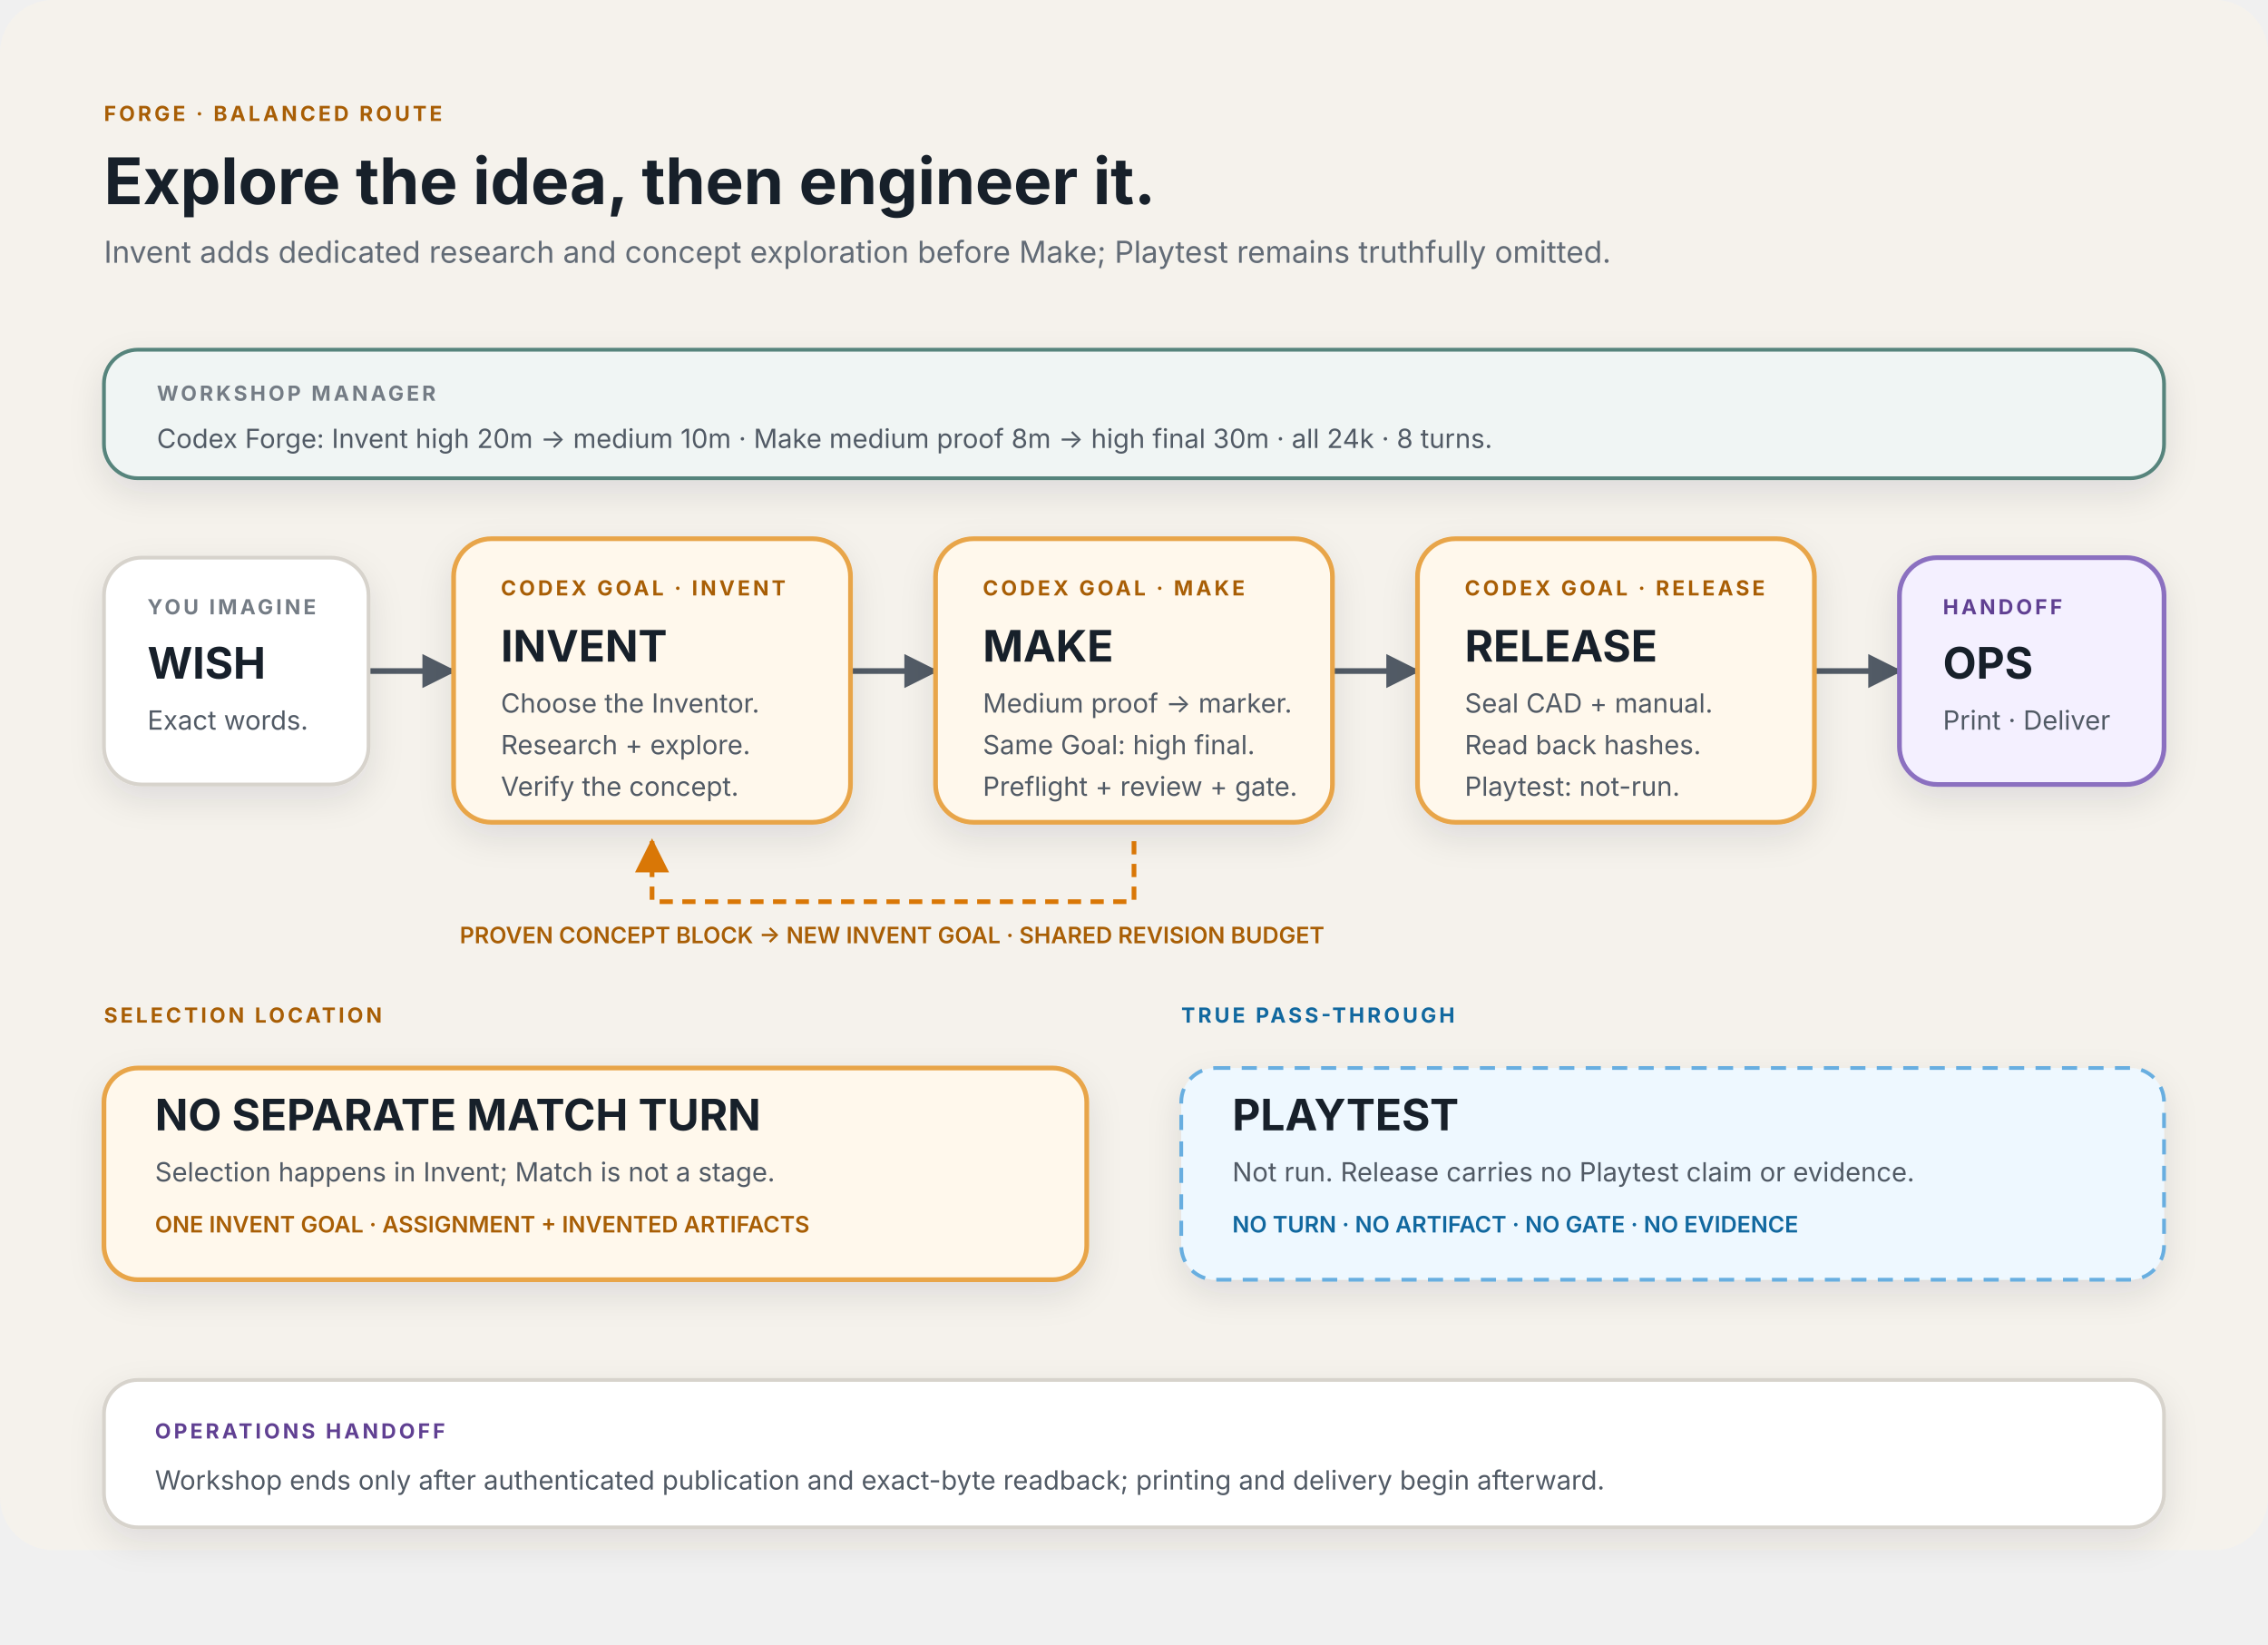
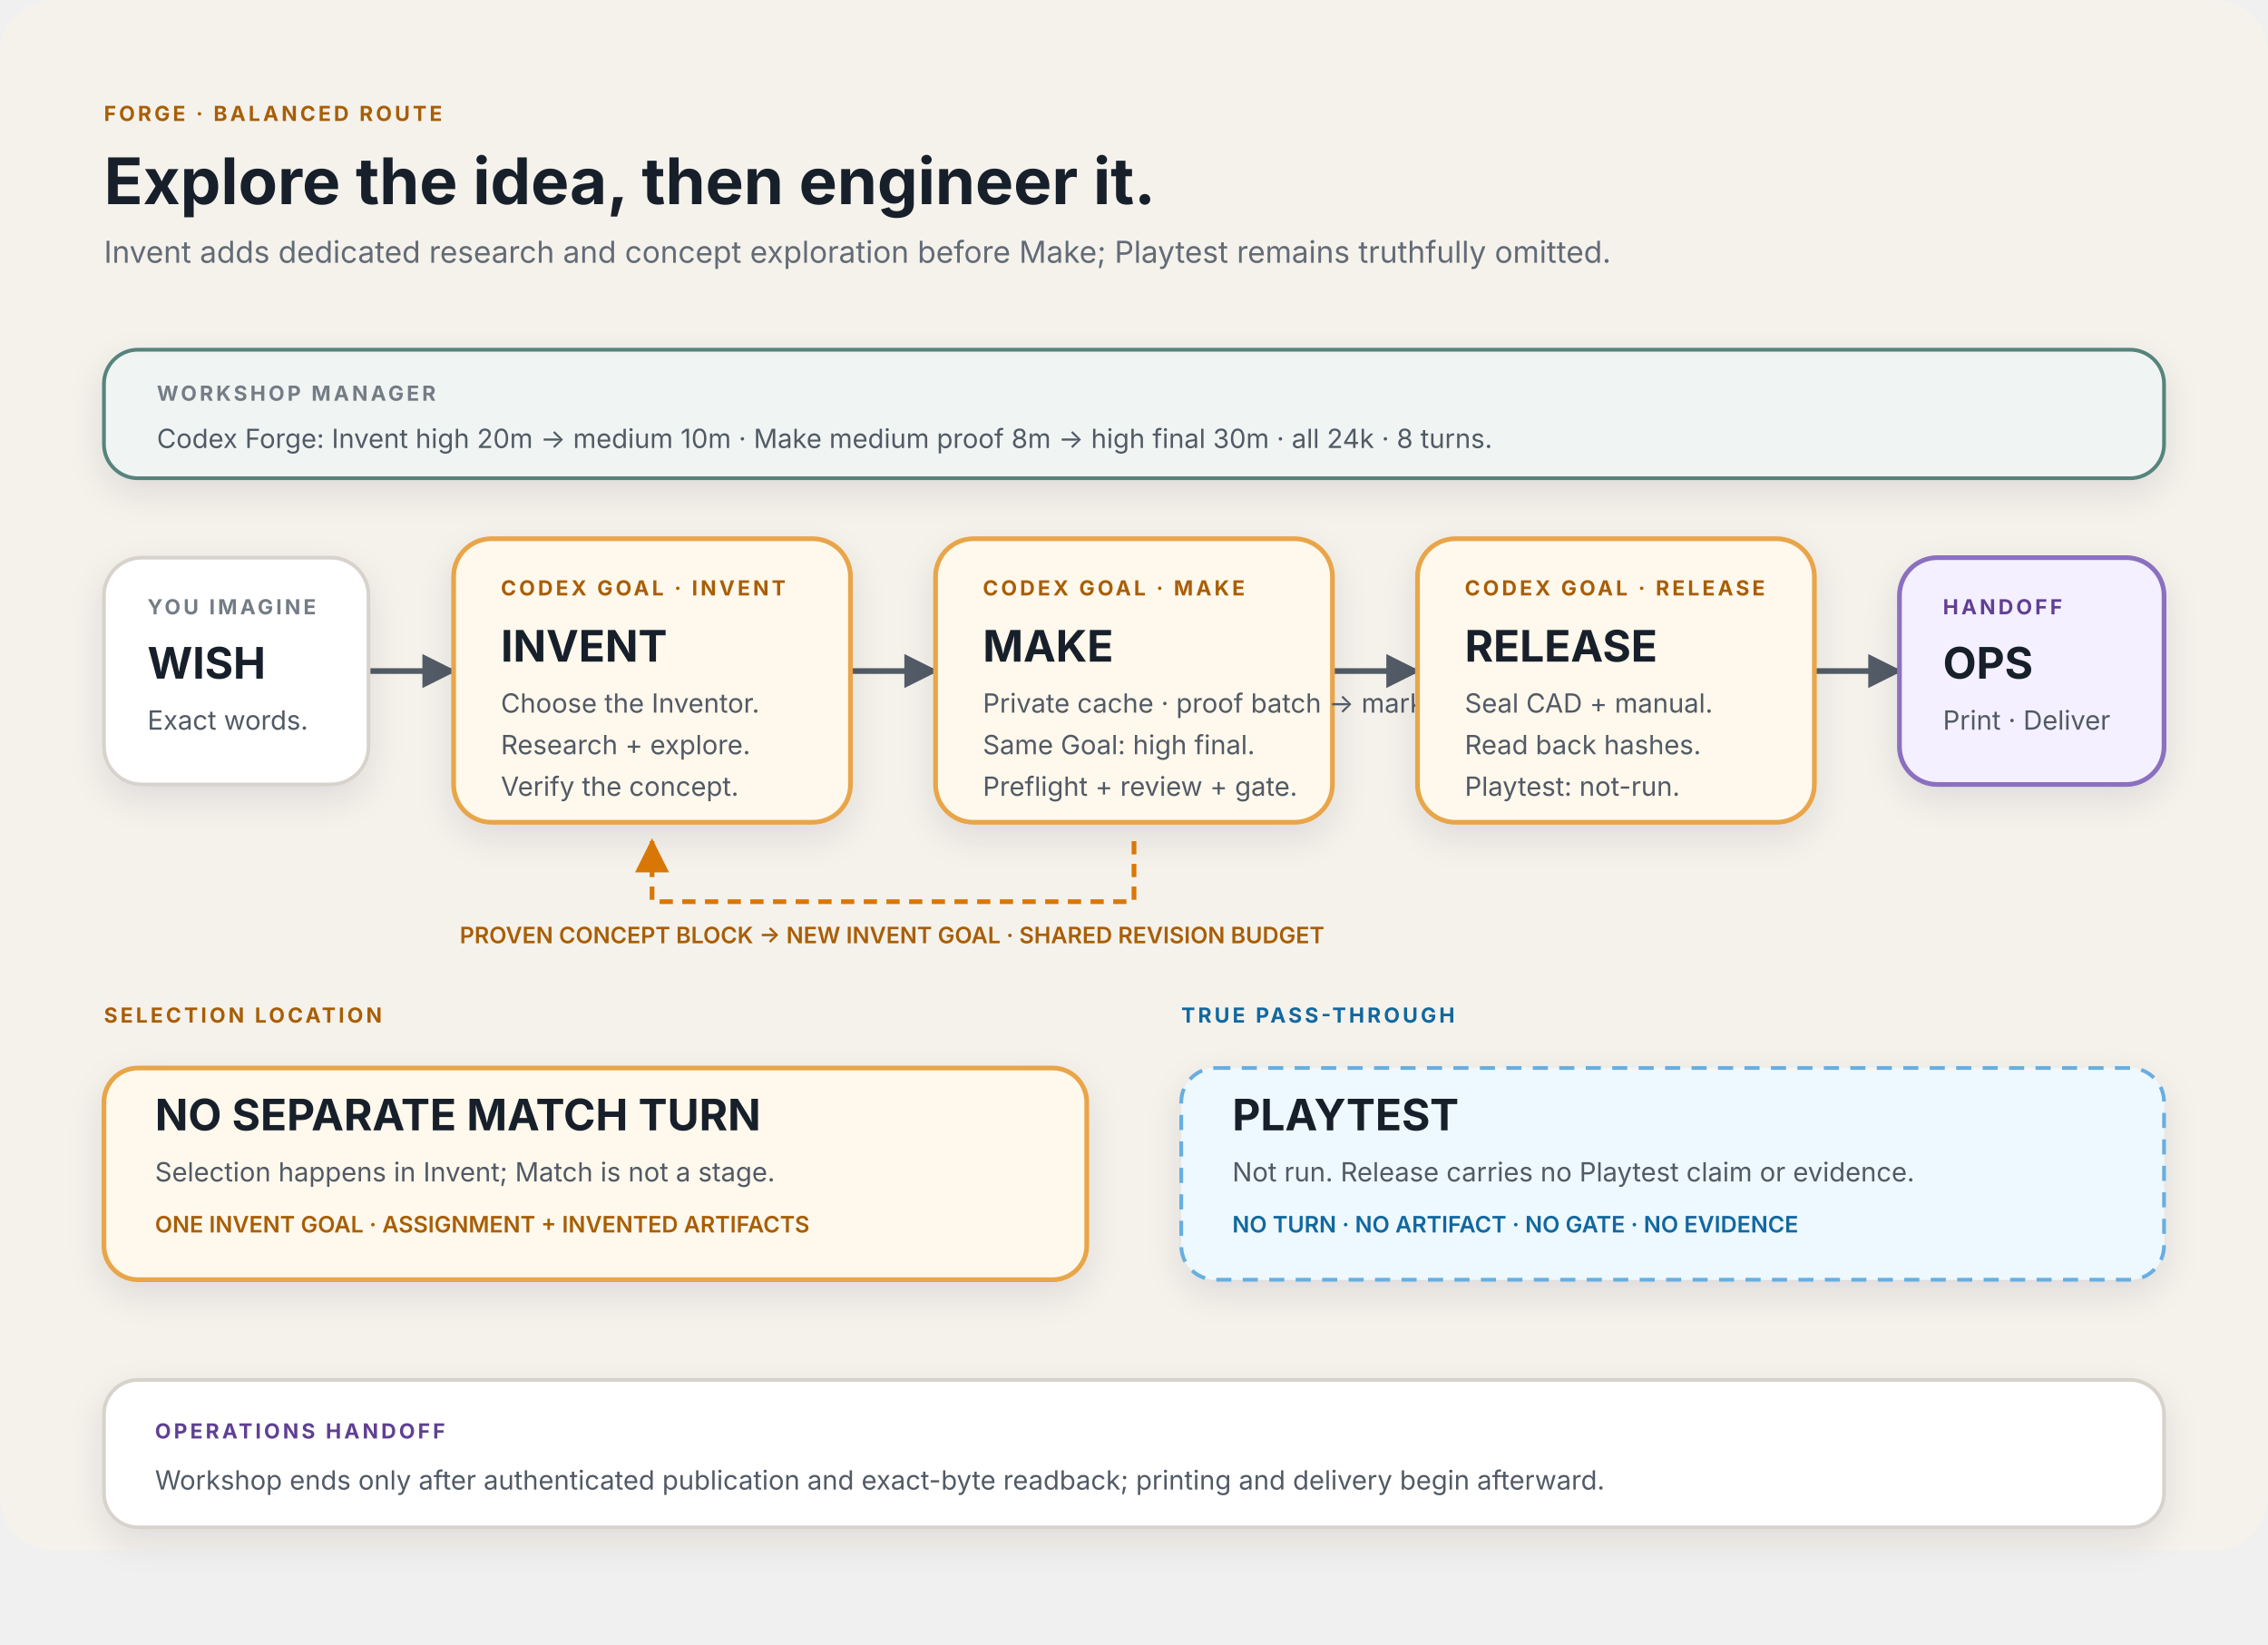
<svg xmlns="http://www.w3.org/2000/svg" viewBox="0 0 1200 870" role="img" aria-labelledby="title description">
  <defs>
    <filter id="shadow" x="-20%" y="-25%" width="140%" height="170%">
      <feDropShadow dx="0" dy="7" stdDeviation="9" flood-color="#17202a" flood-opacity="0.10" />
    </filter>
    <marker id="arrow" viewBox="0 0 12 12" markerWidth="18" markerHeight="18" refX="11" refY="6" orient="auto" markerUnits="userSpaceOnUse" overflow="visible">
      <polygon points="0,0 12,6 0,12" fill="#525b66" />
    </marker>
    <marker id="arrow-repair" viewBox="0 0 12 12" markerWidth="18" markerHeight="18" refX="11" refY="6" orient="auto" markerUnits="userSpaceOnUse" overflow="visible">
      <polygon points="0,0 12,6 0,12" fill="#d97706" />
    </marker>
    <style>
      .title { font: 700 34px -apple-system, BlinkMacSystemFont, "Segoe UI", sans-serif; fill: #17202a; }
      .subtitle { font: 400 16px -apple-system, BlinkMacSystemFont, "Segoe UI", sans-serif; fill: #626b76; }
      .eyebrow { font: 700 11px -apple-system, BlinkMacSystemFont, "Segoe UI", sans-serif; letter-spacing: 1.5px; fill: #747c85; }
      .heading { font: 700 23px -apple-system, BlinkMacSystemFont, "Segoe UI", sans-serif; fill: #17202a; }
      .body { font: 400 14px -apple-system, BlinkMacSystemFont, "Segoe UI", sans-serif; fill: #515a65; }
      .small { font: 600 12px -apple-system, BlinkMacSystemFont, "Segoe UI", sans-serif; fill: #626b76; }
      .route { fill: none; stroke: #525b66; stroke-width: 3; marker-end: url(#arrow); }
      .repair { fill: none; stroke: #d97706; stroke-width: 2.5; stroke-dasharray: 7 5; marker-end: url(#arrow-repair); }
      .node { fill: #ffffff; stroke: #d7d3cc; stroke-width: 2; }
      .manager { fill: #f0f5f4; stroke: #56847c; stroke-width: 2; }
      .active { fill: #fff8ec; stroke: #e8a548; stroke-width: 2.5; }
      .skip { fill: #eef8ff; stroke: #67aee0; stroke-width: 2; stroke-dasharray: 8 6; }
      .ops { fill: #f4f0ff; stroke: #8b6fc0; stroke-width: 2.5; }
      .orange { fill: #a85e05; }
      .blue { fill: #11689f; }
      .purple { fill: #604092; }
    </style>
  </defs>
  <rect width="1200" height="820" rx="28" fill="#f5f2ec" />
  <text x="55" y="64" class="eyebrow orange">FORGE · BALANCED ROUTE</text>
  <text x="55" y="108" class="title">Explore the idea, then engineer it.</text>
  <text x="55" y="139" class="subtitle">Invent adds dedicated research and concept exploration before Make; Playtest remains truthfully omitted.</text>
  <g filter="url(#shadow)">
    <rect x="55" y="185" width="1090" height="68" rx="18" class="manager" />
  </g>
  <text x="83" y="212" class="eyebrow" fill="#376b61">WORKSHOP MANAGER</text>
  <text x="83" y="237" class="body">Codex Forge: Invent high 20m → medium 10m · Make medium proof 8m → high final 30m · all 24k · 8 turns.</text>
  <path class="route" d="M 195 355 H 240" />
  <path class="route" d="M 450 355 H 495" />
  <path class="route" d="M 705 355 H 750" />
  <path class="route" d="M 960 355 H 1005" />
  <g filter="url(#shadow)">
    <rect x="55" y="295" width="140" height="120" rx="20" class="node" />
  </g>
  <text x="78" y="325" class="eyebrow">YOU IMAGINE</text>
  <text x="78" y="359" class="heading">WISH</text>
  <text x="78" y="386" class="body">Exact words.</text>
  <g filter="url(#shadow)">
    <rect x="240" y="285" width="210" height="150" rx="20" class="active" />
  </g>
  <text x="265" y="315" class="eyebrow orange">CODEX GOAL · INVENT</text>
  <text x="265" y="350" class="heading">INVENT</text>
  <text x="265" y="377" class="body">Choose the Inventor.</text>
  <text x="265" y="399" class="body">Research + explore.</text>
  <text x="265" y="421" class="body">Verify the concept.</text>
  <g filter="url(#shadow)">
    <rect x="495" y="285" width="210" height="150" rx="20" class="active" />
  </g>
  <text x="520" y="315" class="eyebrow orange">CODEX GOAL · MAKE</text>
  <text x="520" y="350" class="heading">MAKE</text>
-   <text x="520" y="377" class="body">Medium proof → marker.</text>
+   <text x="520" y="377" class="body">Private cache · proof batch → marker.</text>
  <text x="520" y="399" class="body">Same Goal: high final.</text>
  <text x="520" y="421" class="body">Preflight + review + gate.</text>
  <g filter="url(#shadow)">
    <rect x="750" y="285" width="210" height="150" rx="20" class="active" />
  </g>
  <text x="775" y="315" class="eyebrow orange">CODEX GOAL · RELEASE</text>
  <text x="775" y="350" class="heading">RELEASE</text>
  <text x="775" y="377" class="body">Seal CAD + manual.</text>
  <text x="775" y="399" class="body">Read back hashes.</text>
  <text x="775" y="421" class="body">Playtest: not-run.</text>
  <g filter="url(#shadow)">
    <rect x="1005" y="295" width="140" height="120" rx="20" class="ops" />
  </g>
  <text x="1028" y="325" class="eyebrow purple">HANDOFF</text>
  <text x="1028" y="359" class="heading">OPS</text>
  <text x="1028" y="386" class="body">Print · Deliver</text>
  <path class="repair" d="M 600 445 V 477 H 345 V 445" />
  <text x="472" y="499" text-anchor="middle" class="small orange">PROVEN CONCEPT BLOCK → NEW INVENT GOAL · SHARED REVISION BUDGET</text>
  <text x="55" y="541" class="eyebrow orange">SELECTION LOCATION</text>
  <g filter="url(#shadow)">
    <rect x="55" y="565" width="520" height="112" rx="18" class="active" />
  </g>
  <text x="82" y="598" class="heading">NO SEPARATE MATCH TURN</text>
  <text x="82" y="625" class="body">Selection happens in Invent; Match is not a stage.</text>
  <text x="82" y="652" class="small orange">ONE INVENT GOAL · ASSIGNMENT + INVENTED ARTIFACTS</text>
  <text x="625" y="541" class="eyebrow blue">TRUE PASS-THROUGH</text>
  <g filter="url(#shadow)">
    <rect x="625" y="565" width="520" height="112" rx="18" class="skip" />
  </g>
  <text x="652" y="598" class="heading">PLAYTEST</text>
  <text x="652" y="625" class="body">Not run. Release carries no Playtest claim or evidence.</text>
  <text x="652" y="652" class="small blue">NO TURN · NO ARTIFACT · NO GATE · NO EVIDENCE</text>
  <g filter="url(#shadow)">
    <rect x="55" y="730" width="1090" height="78" rx="18" fill="#ffffff" stroke="#d7d3cc" stroke-width="2" />
  </g>
  <text x="82" y="761" class="eyebrow purple">OPERATIONS HANDOFF</text>
  <text x="82" y="788" class="body">Workshop ends only after authenticated publication and exact-byte readback; printing and delivery begin afterward.</text>
</svg>
